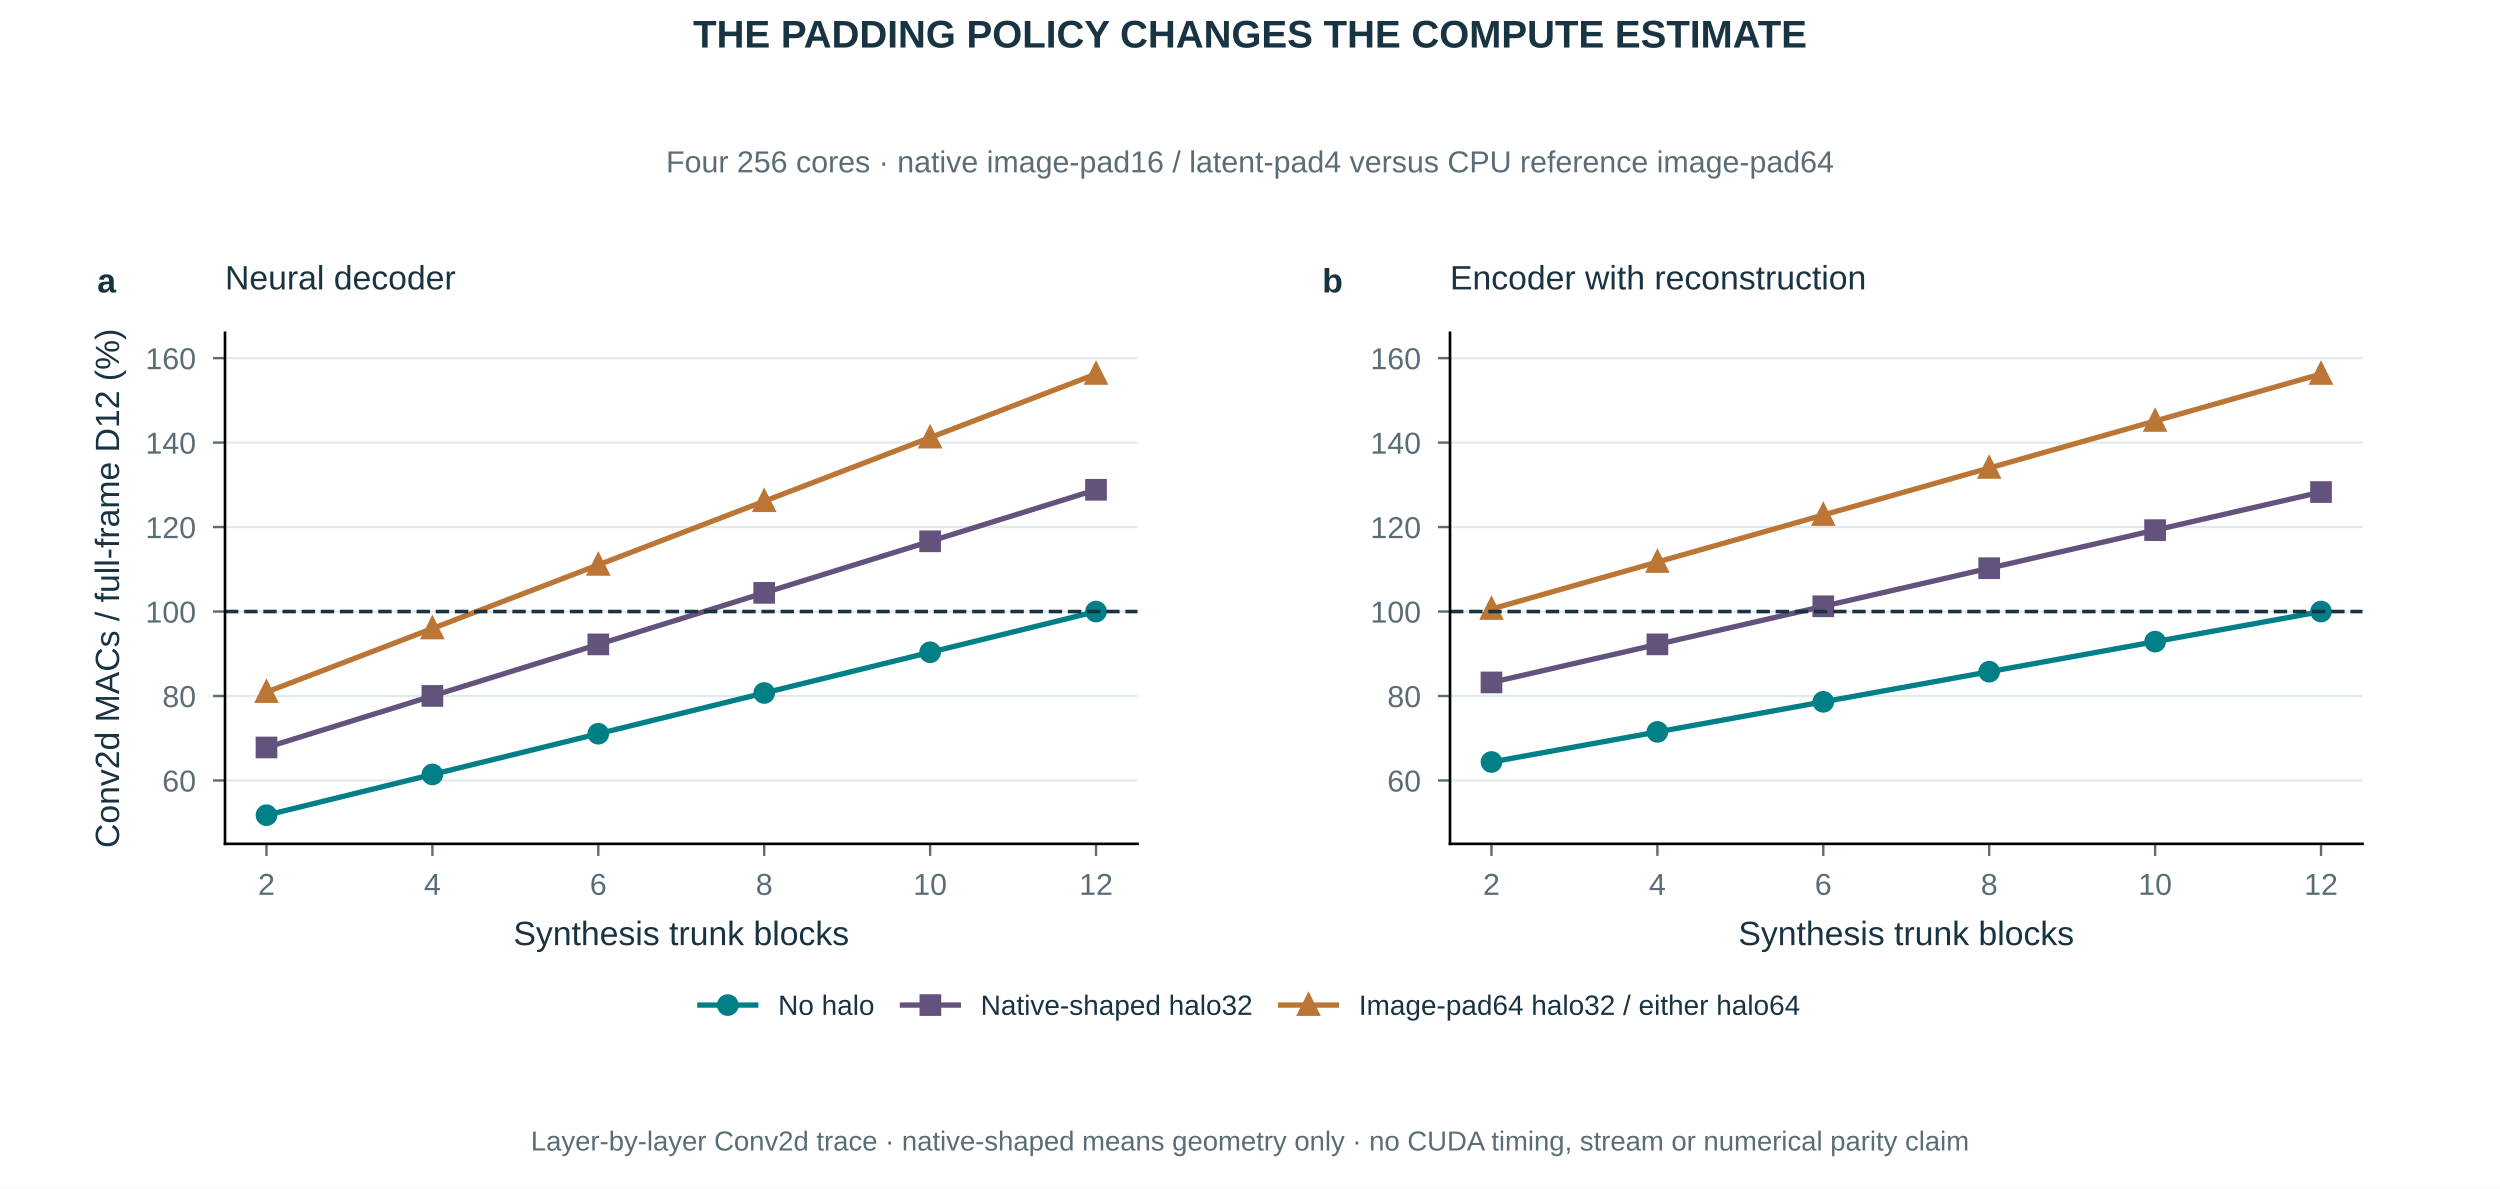
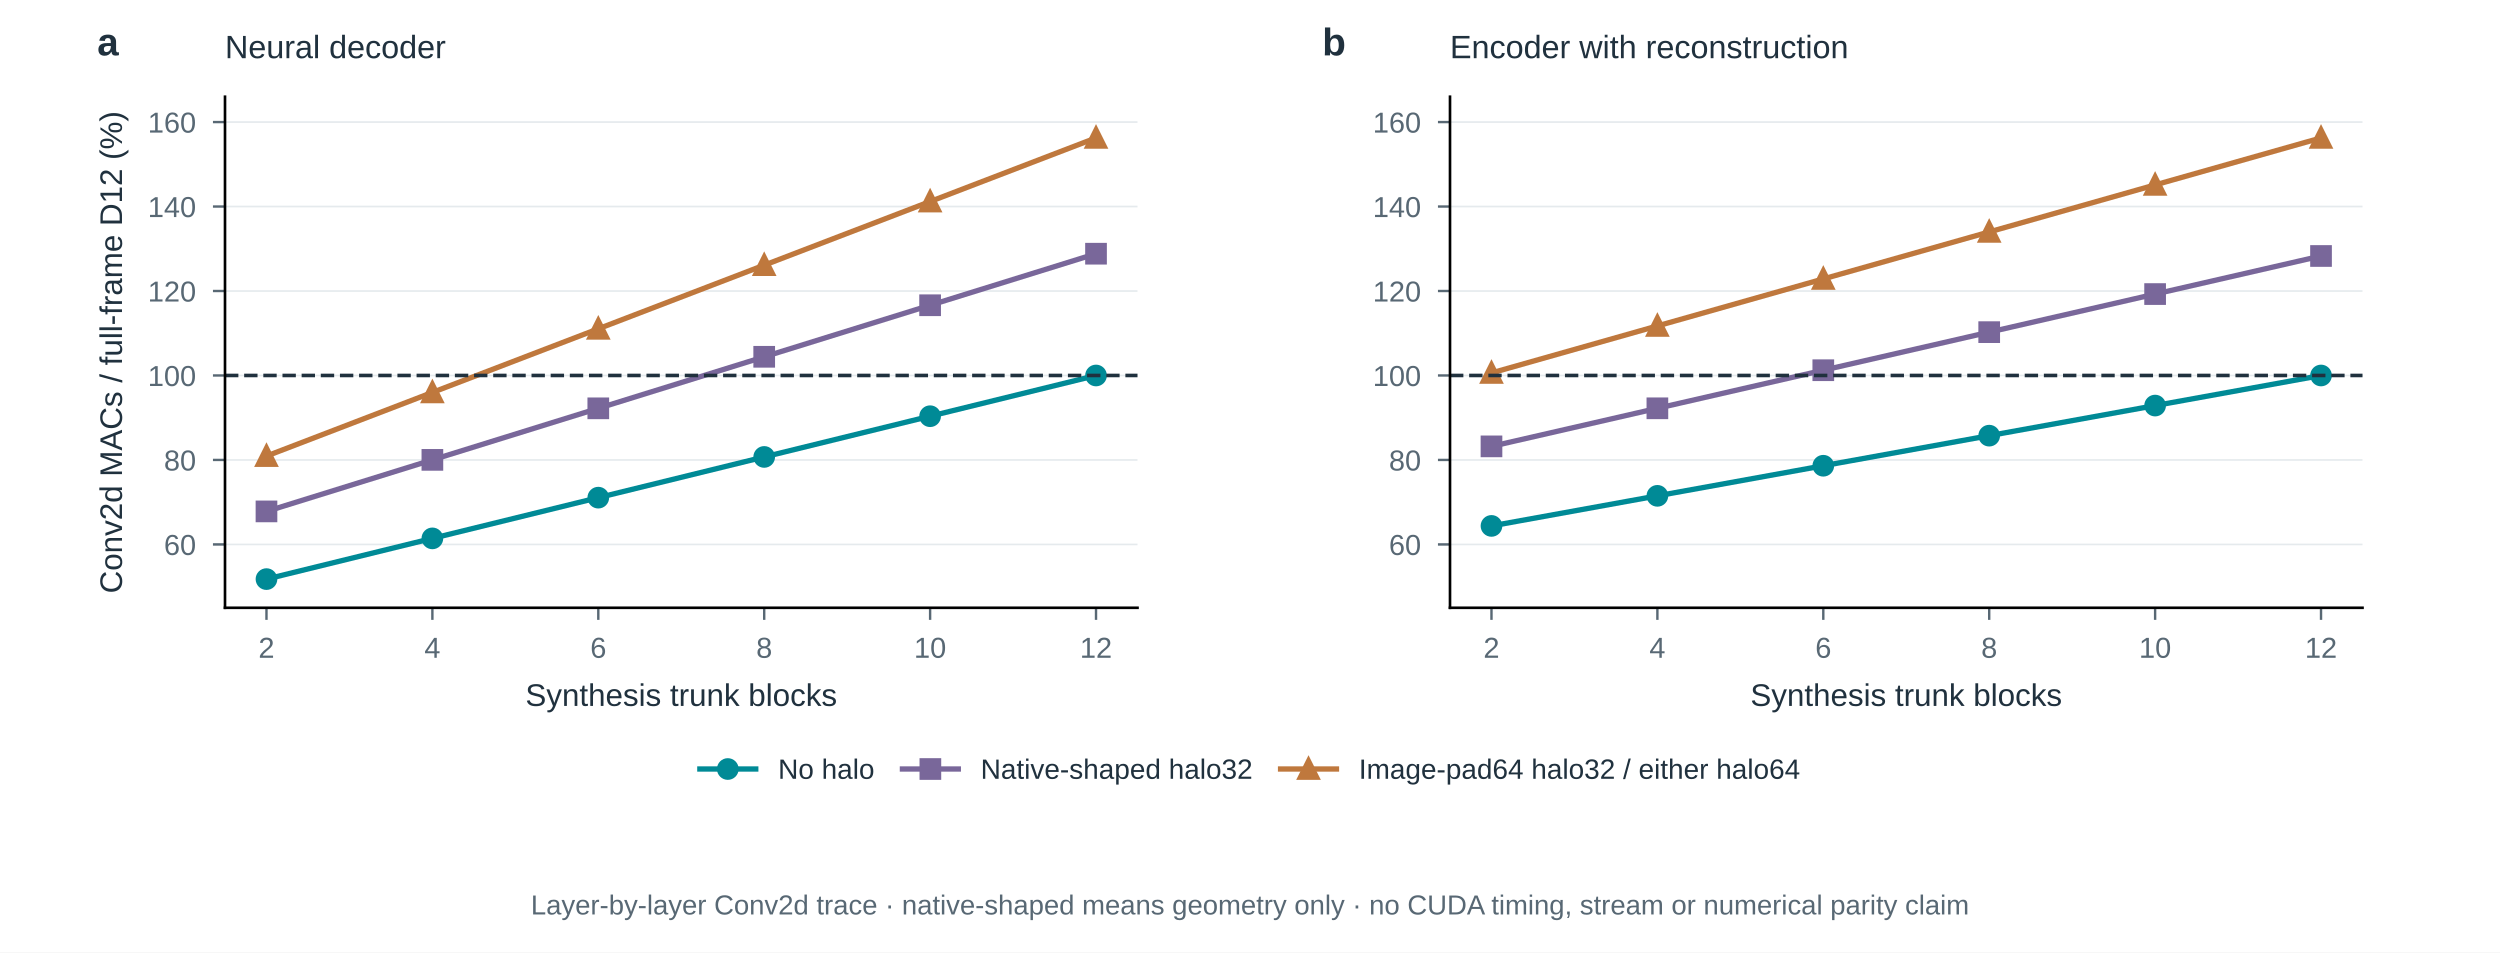
- <svg xmlns="http://www.w3.org/2000/svg" xmlns:xlink="http://www.w3.org/1999/xlink" width="518.74pt" height="246.614pt" viewBox="0 0 518.74 246.614" version="1.1">
+ <svg xmlns="http://www.w3.org/2000/svg" xmlns:xlink="http://www.w3.org/1999/xlink" width="518.74pt" height="197.632pt" viewBox="0 0 518.74 197.632" version="1.1">
  <defs>
    <style type="text/css">*{stroke-linejoin: round; stroke-linecap: butt}</style>
  </defs>
  <g id="figure_1">
    <g id="patch_1">
-       <path d="M 0 246.614 L 518.74 246.614 L 518.74 0 L 0 0 z " style="fill: #ffffff" />
+       <path d="M 0 197.632 L 518.74 197.632 L 518.74 0 L 0 0 z " style="fill: #ffffff" />
    </g>
    <g id="axes_1">
      <g id="patch_2">
-         <path d="M 46.687 175.096 L 236.027 175.096 L 236.027 69.052 L 46.687 69.052 z " style="fill: #ffffff" />
+         <path d="M 46.687 126.114 L 236.027 126.114 L 236.027 20.07 L 46.687 20.07 z " style="fill: #ffffff" />
      </g>
      <g id="matplotlib.axis_1">
        <g id="xtick_1">
          <g id="line2d_1">
            <defs>
-               <path id="m8a3f5a587e" d="M 0 0 L 0 2.5 " style="stroke: #5a6c75; stroke-width: 0.5" />
+               <path id="m399702b5b7" d="M 0 0 L 0 2.5 " style="stroke: #586874; stroke-width: 0.5" />
            </defs>
            <g>
-               <use xlink:href="#m8a3f5a587e" x="55.293" y="175.096" style="fill: #5a6c75; stroke: #5a6c75; stroke-width: 0.5" />
+               <use xlink:href="#m399702b5b7" x="55.293" y="126.114" style="fill: #586874; stroke: #586874; stroke-width: 0.5" />
            </g>
          </g>
          <g id="text_1">
-             <text style="font-size: 6.3px; font-family: 'Liberation Sans'; text-anchor: middle; fill: #5a6c75" x="55.293" y="185.683" transform="rotate(-0 55.29299 185.6826)">2</text>
+             <text style="font-size: 6px; font-family: 'Liberation Sans'; text-anchor: middle; fill: #586874" x="55.293" y="136.482" transform="rotate(-0 55.29299 136.4822)">2</text>
          </g>
        </g>
        <g id="xtick_2">
          <g id="line2d_2">
            <g>
-               <use xlink:href="#m8a3f5a587e" x="89.718" y="175.096" style="fill: #5a6c75; stroke: #5a6c75; stroke-width: 0.5" />
+               <use xlink:href="#m399702b5b7" x="89.718" y="126.114" style="fill: #586874; stroke: #586874; stroke-width: 0.5" />
            </g>
          </g>
          <g id="text_2">
-             <text style="font-size: 6.3px; font-family: 'Liberation Sans'; text-anchor: middle; fill: #5a6c75" x="89.718" y="185.683" transform="rotate(-0 89.71847 185.6826)">4</text>
+             <text style="font-size: 6px; font-family: 'Liberation Sans'; text-anchor: middle; fill: #586874" x="89.718" y="136.482" transform="rotate(-0 89.71847 136.4822)">4</text>
          </g>
        </g>
        <g id="xtick_3">
          <g id="line2d_3">
            <g>
-               <use xlink:href="#m8a3f5a587e" x="124.144" y="175.096" style="fill: #5a6c75; stroke: #5a6c75; stroke-width: 0.5" />
+               <use xlink:href="#m399702b5b7" x="124.144" y="126.114" style="fill: #586874; stroke: #586874; stroke-width: 0.5" />
            </g>
          </g>
          <g id="text_3">
-             <text style="font-size: 6.3px; font-family: 'Liberation Sans'; text-anchor: middle; fill: #5a6c75" x="124.144" y="185.683" transform="rotate(-0 124.144 185.6826)">6</text>
+             <text style="font-size: 6px; font-family: 'Liberation Sans'; text-anchor: middle; fill: #586874" x="124.144" y="136.482" transform="rotate(-0 124.144 136.4822)">6</text>
          </g>
        </g>
        <g id="xtick_4">
          <g id="line2d_4">
            <g>
-               <use xlink:href="#m8a3f5a587e" x="158.569" y="175.096" style="fill: #5a6c75; stroke: #5a6c75; stroke-width: 0.5" />
+               <use xlink:href="#m399702b5b7" x="158.569" y="126.114" style="fill: #586874; stroke: #586874; stroke-width: 0.5" />
            </g>
          </g>
          <g id="text_4">
-             <text style="font-size: 6.3px; font-family: 'Liberation Sans'; text-anchor: middle; fill: #5a6c75" x="158.569" y="185.683" transform="rotate(-0 158.5694 185.6826)">8</text>
+             <text style="font-size: 6px; font-family: 'Liberation Sans'; text-anchor: middle; fill: #586874" x="158.569" y="136.482" transform="rotate(-0 158.5694 136.4822)">8</text>
          </g>
        </g>
        <g id="xtick_5">
          <g id="line2d_5">
            <g>
-               <use xlink:href="#m8a3f5a587e" x="192.995" y="175.096" style="fill: #5a6c75; stroke: #5a6c75; stroke-width: 0.5" />
+               <use xlink:href="#m399702b5b7" x="192.995" y="126.114" style="fill: #586874; stroke: #586874; stroke-width: 0.5" />
            </g>
          </g>
          <g id="text_5">
-             <text style="font-size: 6.3px; font-family: 'Liberation Sans'; text-anchor: middle; fill: #5a6c75" x="192.995" y="185.683" transform="rotate(-0 192.9949 185.6826)">10</text>
+             <text style="font-size: 6px; font-family: 'Liberation Sans'; text-anchor: middle; fill: #586874" x="192.995" y="136.482" transform="rotate(-0 192.9949 136.4822)">10</text>
          </g>
        </g>
        <g id="xtick_6">
          <g id="line2d_6">
            <g>
-               <use xlink:href="#m8a3f5a587e" x="227.42" y="175.096" style="fill: #5a6c75; stroke: #5a6c75; stroke-width: 0.5" />
+               <use xlink:href="#m399702b5b7" x="227.42" y="126.114" style="fill: #586874; stroke: #586874; stroke-width: 0.5" />
            </g>
          </g>
          <g id="text_6">
-             <text style="font-size: 6.3px; font-family: 'Liberation Sans'; text-anchor: middle; fill: #5a6c75" x="227.42" y="185.683" transform="rotate(-0 227.4204 185.6826)">12</text>
+             <text style="font-size: 6px; font-family: 'Liberation Sans'; text-anchor: middle; fill: #586874" x="227.42" y="136.482" transform="rotate(-0 227.4204 136.4822)">12</text>
          </g>
        </g>
        <g id="text_7">
-           <text style="font-size: 7px; font-family: 'Liberation Sans'; text-anchor: middle; fill: #183342" x="141.357" y="196.105" transform="rotate(-0 141.3567 196.1047)">Synthesis trunk blocks</text>
+           <text style="font-size: 6.5px; font-family: 'Liberation Sans'; text-anchor: middle; fill: #20313e" x="141.357" y="146.477" transform="rotate(-0 141.3567 146.4771)">Synthesis trunk blocks</text>
        </g>
      </g>
      <g id="matplotlib.axis_2">
        <g id="ytick_1">
          <g id="line2d_7">
-             <path d="M 46.687 161.95 L 236.027 161.95 " clip-path="url(#pcbbcae0637)" style="fill: none; stroke: #e2e9eb; stroke-width: 0.45; stroke-linecap: square" />
+             <path d="M 46.687 112.968 L 236.027 112.968 " clip-path="url(#pa4b8927bc4)" style="fill: none; stroke: #e5eaed; stroke-width: 0.35; stroke-linecap: square" />
          </g>
          <g id="line2d_8">
            <defs>
-               <path id="ma001f9b098" d="M 0 0 L -2.5 0 " style="stroke: #5a6c75; stroke-width: 0.5" />
+               <path id="m2a17d90eda" d="M 0 0 L -2.5 0 " style="stroke: #586874; stroke-width: 0.5" />
            </defs>
            <g>
-               <use xlink:href="#ma001f9b098" x="46.687" y="161.95" style="fill: #5a6c75; stroke: #5a6c75; stroke-width: 0.5" />
+               <use xlink:href="#m2a17d90eda" x="46.687" y="112.968" style="fill: #586874; stroke: #586874; stroke-width: 0.5" />
            </g>
          </g>
          <g id="text_8">
-             <text style="font-size: 6.3px; font-family: 'Liberation Sans'; text-anchor: end; fill: #5a6c75" x="40.687" y="164.243" transform="rotate(-0 40.68661 164.2434)">60</text>
+             <text style="font-size: 6px; font-family: 'Liberation Sans'; text-anchor: end; fill: #586874" x="40.687" y="115.152" transform="rotate(-0 40.68661 115.1522)">60</text>
          </g>
        </g>
        <g id="ytick_2">
          <g id="line2d_9">
-             <path d="M 46.687 144.422 L 236.027 144.422 " clip-path="url(#pcbbcae0637)" style="fill: none; stroke: #e2e9eb; stroke-width: 0.45; stroke-linecap: square" />
+             <path d="M 46.687 95.44 L 236.027 95.44 " clip-path="url(#pa4b8927bc4)" style="fill: none; stroke: #e5eaed; stroke-width: 0.35; stroke-linecap: square" />
          </g>
          <g id="line2d_10">
            <g>
-               <use xlink:href="#ma001f9b098" x="46.687" y="144.422" style="fill: #5a6c75; stroke: #5a6c75; stroke-width: 0.5" />
+               <use xlink:href="#m2a17d90eda" x="46.687" y="95.44" style="fill: #586874; stroke: #586874; stroke-width: 0.5" />
            </g>
          </g>
          <g id="text_9">
-             <text style="font-size: 6.3px; font-family: 'Liberation Sans'; text-anchor: end; fill: #5a6c75" x="40.687" y="146.715" transform="rotate(-0 40.68661 146.7154)">80</text>
+             <text style="font-size: 6px; font-family: 'Liberation Sans'; text-anchor: end; fill: #586874" x="40.687" y="97.624" transform="rotate(-0 40.68661 97.62423)">80</text>
          </g>
        </g>
        <g id="ytick_3">
          <g id="line2d_11">
-             <path d="M 46.687 126.894 L 236.027 126.894 " clip-path="url(#pcbbcae0637)" style="fill: none; stroke: #e2e9eb; stroke-width: 0.45; stroke-linecap: square" />
+             <path d="M 46.687 77.912 L 236.027 77.912 " clip-path="url(#pa4b8927bc4)" style="fill: none; stroke: #e5eaed; stroke-width: 0.35; stroke-linecap: square" />
          </g>
          <g id="line2d_12">
            <g>
-               <use xlink:href="#ma001f9b098" x="46.687" y="126.894" style="fill: #5a6c75; stroke: #5a6c75; stroke-width: 0.5" />
+               <use xlink:href="#m2a17d90eda" x="46.687" y="77.912" style="fill: #586874; stroke: #586874; stroke-width: 0.5" />
            </g>
          </g>
          <g id="text_10">
-             <text style="font-size: 6.3px; font-family: 'Liberation Sans'; text-anchor: end; fill: #5a6c75" x="40.687" y="129.187" transform="rotate(-0 40.68661 129.1875)">100</text>
+             <text style="font-size: 6px; font-family: 'Liberation Sans'; text-anchor: end; fill: #586874" x="40.687" y="80.096" transform="rotate(-0 40.68661 80.09628)">100</text>
          </g>
        </g>
        <g id="ytick_4">
          <g id="line2d_13">
-             <path d="M 46.687 109.366 L 236.027 109.366 " clip-path="url(#pcbbcae0637)" style="fill: none; stroke: #e2e9eb; stroke-width: 0.45; stroke-linecap: square" />
+             <path d="M 46.687 60.384 L 236.027 60.384 " clip-path="url(#pa4b8927bc4)" style="fill: none; stroke: #e5eaed; stroke-width: 0.35; stroke-linecap: square" />
          </g>
          <g id="line2d_14">
            <g>
-               <use xlink:href="#ma001f9b098" x="46.687" y="109.366" style="fill: #5a6c75; stroke: #5a6c75; stroke-width: 0.5" />
+               <use xlink:href="#m2a17d90eda" x="46.687" y="60.384" style="fill: #586874; stroke: #586874; stroke-width: 0.5" />
            </g>
          </g>
          <g id="text_11">
-             <text style="font-size: 6.3px; font-family: 'Liberation Sans'; text-anchor: end; fill: #5a6c75" x="40.687" y="111.66" transform="rotate(-0 40.68661 111.6595)">120</text>
+             <text style="font-size: 6px; font-family: 'Liberation Sans'; text-anchor: end; fill: #586874" x="40.687" y="62.568" transform="rotate(-0 40.68661 62.56834)">120</text>
          </g>
        </g>
        <g id="ytick_5">
          <g id="line2d_15">
-             <path d="M 46.687 91.838 L 236.027 91.838 " clip-path="url(#pcbbcae0637)" style="fill: none; stroke: #e2e9eb; stroke-width: 0.45; stroke-linecap: square" />
+             <path d="M 46.687 42.856 L 236.027 42.856 " clip-path="url(#pa4b8927bc4)" style="fill: none; stroke: #e5eaed; stroke-width: 0.35; stroke-linecap: square" />
          </g>
          <g id="line2d_16">
            <g>
-               <use xlink:href="#ma001f9b098" x="46.687" y="91.838" style="fill: #5a6c75; stroke: #5a6c75; stroke-width: 0.5" />
+               <use xlink:href="#m2a17d90eda" x="46.687" y="42.856" style="fill: #586874; stroke: #586874; stroke-width: 0.5" />
            </g>
          </g>
          <g id="text_12">
-             <text style="font-size: 6.3px; font-family: 'Liberation Sans'; text-anchor: end; fill: #5a6c75" x="40.687" y="94.132" transform="rotate(-0 40.68661 94.13159)">140</text>
+             <text style="font-size: 6px; font-family: 'Liberation Sans'; text-anchor: end; fill: #586874" x="40.687" y="45.04" transform="rotate(-0 40.68661 45.04039)">140</text>
          </g>
        </g>
        <g id="ytick_6">
          <g id="line2d_17">
-             <path d="M 46.687 74.31 L 236.027 74.31 " clip-path="url(#pcbbcae0637)" style="fill: none; stroke: #e2e9eb; stroke-width: 0.45; stroke-linecap: square" />
+             <path d="M 46.687 25.328 L 236.027 25.328 " clip-path="url(#pa4b8927bc4)" style="fill: none; stroke: #e5eaed; stroke-width: 0.35; stroke-linecap: square" />
          </g>
          <g id="line2d_18">
            <g>
-               <use xlink:href="#ma001f9b098" x="46.687" y="74.31" style="fill: #5a6c75; stroke: #5a6c75; stroke-width: 0.5" />
+               <use xlink:href="#m2a17d90eda" x="46.687" y="25.328" style="fill: #586874; stroke: #586874; stroke-width: 0.5" />
            </g>
          </g>
          <g id="text_13">
-             <text style="font-size: 6.3px; font-family: 'Liberation Sans'; text-anchor: end; fill: #5a6c75" x="40.687" y="76.604" transform="rotate(-0 40.68661 76.60364)">160</text>
+             <text style="font-size: 6px; font-family: 'Liberation Sans'; text-anchor: end; fill: #586874" x="40.687" y="27.512" transform="rotate(-0 40.68661 27.51244)">160</text>
          </g>
        </g>
        <g id="text_14">
-           <text style="font-size: 7px; font-family: 'Liberation Sans'; text-anchor: middle; fill: #183342" x="24.703" y="122.074" transform="rotate(-90 24.7033 122.074)">Conv2d MACs / full-frame D12 (%)</text>
+           <text style="font-size: 6.5px; font-family: 'Liberation Sans'; text-anchor: middle; fill: #20313e" x="25.309" y="73.092" transform="rotate(-90 25.30901 73.09202)">Conv2d MACs / full-frame D12 (%)</text>
        </g>
      </g>
      <g id="line2d_19">
-         <path d="M 55.293 169.144 L 89.718 160.694 L 124.144 152.244 L 158.569 143.794 L 192.995 135.344 L 227.42 126.894 " clip-path="url(#pcbbcae0637)" style="fill: none; stroke: #007f86; stroke-width: 1.1; stroke-linecap: square" />
+         <path d="M 55.293 120.162 L 89.718 111.712 L 124.144 103.262 L 158.569 94.812 L 192.995 86.362 L 227.42 77.912 " clip-path="url(#pa4b8927bc4)" style="fill: none; stroke: #008a96; stroke-width: 1.1; stroke-linecap: square" />
        <defs>
-           <path id="mbabb0a806e" d="M 0 1.75 C 0.464 1.75 0.909 1.566 1.237 1.237 C 1.566 0.909 1.75 0.464 1.75 0 C 1.75 -0.464 1.566 -0.909 1.237 -1.237 C 0.909 -1.566 0.464 -1.75 0 -1.75 C -0.464 -1.75 -0.909 -1.566 -1.237 -1.237 C -1.566 -0.909 -1.75 -0.464 -1.75 0 C -1.75 0.464 -1.566 0.909 -1.237 1.237 C -0.909 1.566 -0.464 1.75 0 1.75 z " style="stroke: #007f86" />
+           <path id="mdc5744b16e" d="M 0 1.75 C 0.464 1.75 0.909 1.566 1.237 1.237 C 1.566 0.909 1.75 0.464 1.75 0 C 1.75 -0.464 1.566 -0.909 1.237 -1.237 C 0.909 -1.566 0.464 -1.75 0 -1.75 C -0.464 -1.75 -0.909 -1.566 -1.237 -1.237 C -1.566 -0.909 -1.75 -0.464 -1.75 0 C -1.75 0.464 -1.566 0.909 -1.237 1.237 C -0.909 1.566 -0.464 1.75 0 1.75 z " style="stroke: #008a96" />
        </defs>
-         <g clip-path="url(#pcbbcae0637)">
-           <use xlink:href="#mbabb0a806e" x="55.293" y="169.144" style="fill: #007f86; stroke: #007f86" />
-           <use xlink:href="#mbabb0a806e" x="89.718" y="160.694" style="fill: #007f86; stroke: #007f86" />
-           <use xlink:href="#mbabb0a806e" x="124.144" y="152.244" style="fill: #007f86; stroke: #007f86" />
-           <use xlink:href="#mbabb0a806e" x="158.569" y="143.794" style="fill: #007f86; stroke: #007f86" />
-           <use xlink:href="#mbabb0a806e" x="192.995" y="135.344" style="fill: #007f86; stroke: #007f86" />
-           <use xlink:href="#mbabb0a806e" x="227.42" y="126.894" style="fill: #007f86; stroke: #007f86" />
+         <g clip-path="url(#pa4b8927bc4)">
+           <use xlink:href="#mdc5744b16e" x="55.293" y="120.162" style="fill: #008a96; stroke: #008a96" />
+           <use xlink:href="#mdc5744b16e" x="89.718" y="111.712" style="fill: #008a96; stroke: #008a96" />
+           <use xlink:href="#mdc5744b16e" x="124.144" y="103.262" style="fill: #008a96; stroke: #008a96" />
+           <use xlink:href="#mdc5744b16e" x="158.569" y="94.812" style="fill: #008a96; stroke: #008a96" />
+           <use xlink:href="#mdc5744b16e" x="192.995" y="86.362" style="fill: #008a96; stroke: #008a96" />
+           <use xlink:href="#mdc5744b16e" x="227.42" y="77.912" style="fill: #008a96; stroke: #008a96" />
        </g>
      </g>
      <g id="line2d_20">
-         <path d="M 55.293 155.097 L 89.718 144.403 L 124.144 133.708 L 158.569 123.014 L 192.995 112.32 L 227.42 101.625 " clip-path="url(#pcbbcae0637)" style="fill: none; stroke: #63527c; stroke-width: 1.1; stroke-linecap: square" />
+         <path d="M 55.293 106.115 L 89.718 95.421 L 124.144 84.726 L 158.569 74.032 L 192.995 63.338 L 227.42 52.643 " clip-path="url(#pa4b8927bc4)" style="fill: none; stroke: #79679a; stroke-width: 1.1; stroke-linecap: square" />
        <defs>
-           <path id="m2c553088bb" d="M -1.75 1.75 L 1.75 1.75 L 1.75 -1.75 L -1.75 -1.75 z " style="stroke: #63527c; stroke-linejoin: miter" />
+           <path id="m6668e8ef96" d="M -1.75 1.75 L 1.75 1.75 L 1.75 -1.75 L -1.75 -1.75 z " style="stroke: #79679a; stroke-linejoin: miter" />
        </defs>
-         <g clip-path="url(#pcbbcae0637)">
-           <use xlink:href="#m2c553088bb" x="55.293" y="155.097" style="fill: #63527c; stroke: #63527c; stroke-linejoin: miter" />
-           <use xlink:href="#m2c553088bb" x="89.718" y="144.403" style="fill: #63527c; stroke: #63527c; stroke-linejoin: miter" />
-           <use xlink:href="#m2c553088bb" x="124.144" y="133.708" style="fill: #63527c; stroke: #63527c; stroke-linejoin: miter" />
-           <use xlink:href="#m2c553088bb" x="158.569" y="123.014" style="fill: #63527c; stroke: #63527c; stroke-linejoin: miter" />
-           <use xlink:href="#m2c553088bb" x="192.995" y="112.32" style="fill: #63527c; stroke: #63527c; stroke-linejoin: miter" />
-           <use xlink:href="#m2c553088bb" x="227.42" y="101.625" style="fill: #63527c; stroke: #63527c; stroke-linejoin: miter" />
+         <g clip-path="url(#pa4b8927bc4)">
+           <use xlink:href="#m6668e8ef96" x="55.293" y="106.115" style="fill: #79679a; stroke: #79679a; stroke-linejoin: miter" />
+           <use xlink:href="#m6668e8ef96" x="89.718" y="95.421" style="fill: #79679a; stroke: #79679a; stroke-linejoin: miter" />
+           <use xlink:href="#m6668e8ef96" x="124.144" y="84.726" style="fill: #79679a; stroke: #79679a; stroke-linejoin: miter" />
+           <use xlink:href="#m6668e8ef96" x="158.569" y="74.032" style="fill: #79679a; stroke: #79679a; stroke-linejoin: miter" />
+           <use xlink:href="#m6668e8ef96" x="192.995" y="63.338" style="fill: #79679a; stroke: #79679a; stroke-linejoin: miter" />
+           <use xlink:href="#m6668e8ef96" x="227.42" y="52.643" style="fill: #79679a; stroke: #79679a; stroke-linejoin: miter" />
        </g>
      </g>
      <g id="line2d_21">
-         <path d="M 55.293 143.612 L 89.718 130.409 L 124.144 117.206 L 158.569 104.003 L 192.995 90.8 L 227.42 77.597 " clip-path="url(#pcbbcae0637)" style="fill: none; stroke: #bb7534; stroke-width: 1.1; stroke-linecap: square" />
+         <path d="M 55.293 94.63 L 89.718 81.427 L 124.144 68.224 L 158.569 55.021 L 192.995 41.818 L 227.42 28.615 " clip-path="url(#pa4b8927bc4)" style="fill: none; stroke: #bf783d; stroke-width: 1.1; stroke-linecap: square" />
        <defs>
-           <path id="m1d8956f745" d="M 0 -1.75 L -1.75 1.75 L 1.75 1.75 z " style="stroke: #bb7534; stroke-linejoin: miter" />
+           <path id="m8c55a46da9" d="M 0 -1.75 L -1.75 1.75 L 1.75 1.75 z " style="stroke: #bf783d; stroke-linejoin: miter" />
        </defs>
-         <g clip-path="url(#pcbbcae0637)">
-           <use xlink:href="#m1d8956f745" x="55.293" y="143.612" style="fill: #bb7534; stroke: #bb7534; stroke-linejoin: miter" />
-           <use xlink:href="#m1d8956f745" x="89.718" y="130.409" style="fill: #bb7534; stroke: #bb7534; stroke-linejoin: miter" />
-           <use xlink:href="#m1d8956f745" x="124.144" y="117.206" style="fill: #bb7534; stroke: #bb7534; stroke-linejoin: miter" />
-           <use xlink:href="#m1d8956f745" x="158.569" y="104.003" style="fill: #bb7534; stroke: #bb7534; stroke-linejoin: miter" />
-           <use xlink:href="#m1d8956f745" x="192.995" y="90.8" style="fill: #bb7534; stroke: #bb7534; stroke-linejoin: miter" />
-           <use xlink:href="#m1d8956f745" x="227.42" y="77.597" style="fill: #bb7534; stroke: #bb7534; stroke-linejoin: miter" />
+         <g clip-path="url(#pa4b8927bc4)">
+           <use xlink:href="#m8c55a46da9" x="55.293" y="94.63" style="fill: #bf783d; stroke: #bf783d; stroke-linejoin: miter" />
+           <use xlink:href="#m8c55a46da9" x="89.718" y="81.427" style="fill: #bf783d; stroke: #bf783d; stroke-linejoin: miter" />
+           <use xlink:href="#m8c55a46da9" x="124.144" y="68.224" style="fill: #bf783d; stroke: #bf783d; stroke-linejoin: miter" />
+           <use xlink:href="#m8c55a46da9" x="158.569" y="55.021" style="fill: #bf783d; stroke: #bf783d; stroke-linejoin: miter" />
+           <use xlink:href="#m8c55a46da9" x="192.995" y="41.818" style="fill: #bf783d; stroke: #bf783d; stroke-linejoin: miter" />
+           <use xlink:href="#m8c55a46da9" x="227.42" y="28.615" style="fill: #bf783d; stroke: #bf783d; stroke-linejoin: miter" />
        </g>
      </g>
      <g id="line2d_22">
-         <path d="M 46.687 126.894 L 236.027 126.894 " clip-path="url(#pcbbcae0637)" style="fill: none; stroke-dasharray: 2.775,1.2; stroke-dashoffset: 0; stroke: #183342; stroke-width: 0.75" />
+         <path d="M 46.687 77.912 L 236.027 77.912 " clip-path="url(#pa4b8927bc4)" style="fill: none; stroke-dasharray: 2.775,1.2; stroke-dashoffset: 0; stroke: #20313e; stroke-width: 0.75" />
      </g>
      <g id="patch_3">
-         <path d="M 46.687 175.096 L 46.687 69.052 " style="fill: none; stroke: #000000; stroke-width: 0.55; stroke-linejoin: miter; stroke-linecap: square" />
+         <path d="M 46.687 126.114 L 46.687 20.07 " style="fill: none; stroke: #000000; stroke-width: 0.55; stroke-linejoin: miter; stroke-linecap: square" />
      </g>
      <g id="patch_4">
-         <path d="M 46.687 175.096 L 236.027 175.096 " style="fill: none; stroke: #000000; stroke-width: 0.55; stroke-linejoin: miter; stroke-linecap: square" />
+         <path d="M 46.687 126.114 L 236.027 126.114 " style="fill: none; stroke: #000000; stroke-width: 0.55; stroke-linejoin: miter; stroke-linecap: square" />
      </g>
      <g id="text_15">
-         <text style="font-weight: 700; font-size: 7px; font-family: 'Liberation Sans'; text-anchor: start; fill: #183342" x="20.179" y="60.686" transform="rotate(-0 20.17899 60.68596)">a</text>
+         <text style="font-weight: 700; font-size: 8px; font-family: 'Liberation Sans'; text-anchor: start; fill: #20313e" x="20.179" y="11.494" transform="rotate(-0 20.17899 11.49351)">a</text>
      </g>
      <g id="text_16">
-         <text style="font-size: 7px; font-family: 'Liberation Sans'; text-anchor: start; fill: #183342" x="46.687" y="60.052" transform="rotate(-0 46.68661 60.05197)">Neural decoder</text>
+         <text style="font-size: 6.7px; font-family: 'Liberation Sans'; text-anchor: start; fill: #20313e" x="46.687" y="12.07" transform="rotate(-0 46.68661 12.06997)">Neural decoder</text>
      </g>
    </g>
    <g id="axes_2">
      <g id="patch_5">
-         <path d="M 300.869 175.096 L 490.209 175.096 L 490.209 69.052 L 300.869 69.052 z " style="fill: #ffffff" />
+         <path d="M 300.869 126.114 L 490.209 126.114 L 490.209 20.07 L 300.869 20.07 z " style="fill: #ffffff" />
      </g>
      <g id="matplotlib.axis_3">
        <g id="xtick_7">
          <g id="line2d_23">
            <g>
-               <use xlink:href="#m8a3f5a587e" x="309.476" y="175.096" style="fill: #5a6c75; stroke: #5a6c75; stroke-width: 0.5" />
+               <use xlink:href="#m399702b5b7" x="309.476" y="126.114" style="fill: #586874; stroke: #586874; stroke-width: 0.5" />
            </g>
          </g>
          <g id="text_17">
-             <text style="font-size: 6.3px; font-family: 'Liberation Sans'; text-anchor: middle; fill: #5a6c75" x="309.476" y="185.683" transform="rotate(-0 309.4757 185.6826)">2</text>
+             <text style="font-size: 6px; font-family: 'Liberation Sans'; text-anchor: middle; fill: #586874" x="309.476" y="136.482" transform="rotate(-0 309.4757 136.4822)">2</text>
          </g>
        </g>
        <g id="xtick_8">
          <g id="line2d_24">
            <g>
-               <use xlink:href="#m8a3f5a587e" x="343.901" y="175.096" style="fill: #5a6c75; stroke: #5a6c75; stroke-width: 0.5" />
+               <use xlink:href="#m399702b5b7" x="343.901" y="126.114" style="fill: #586874; stroke: #586874; stroke-width: 0.5" />
            </g>
          </g>
          <g id="text_18">
-             <text style="font-size: 6.3px; font-family: 'Liberation Sans'; text-anchor: middle; fill: #5a6c75" x="343.901" y="185.683" transform="rotate(-0 343.9011 185.6826)">4</text>
+             <text style="font-size: 6px; font-family: 'Liberation Sans'; text-anchor: middle; fill: #586874" x="343.901" y="136.482" transform="rotate(-0 343.9011 136.4822)">4</text>
          </g>
        </g>
        <g id="xtick_9">
          <g id="line2d_25">
            <g>
-               <use xlink:href="#m8a3f5a587e" x="378.327" y="175.096" style="fill: #5a6c75; stroke: #5a6c75; stroke-width: 0.5" />
+               <use xlink:href="#m399702b5b7" x="378.327" y="126.114" style="fill: #586874; stroke: #586874; stroke-width: 0.5" />
            </g>
          </g>
          <g id="text_19">
-             <text style="font-size: 6.3px; font-family: 'Liberation Sans'; text-anchor: middle; fill: #5a6c75" x="378.327" y="185.683" transform="rotate(-0 378.3266 185.6826)">6</text>
+             <text style="font-size: 6px; font-family: 'Liberation Sans'; text-anchor: middle; fill: #586874" x="378.327" y="136.482" transform="rotate(-0 378.3266 136.4822)">6</text>
          </g>
        </g>
        <g id="xtick_10">
          <g id="line2d_26">
            <g>
-               <use xlink:href="#m8a3f5a587e" x="412.752" y="175.096" style="fill: #5a6c75; stroke: #5a6c75; stroke-width: 0.5" />
+               <use xlink:href="#m399702b5b7" x="412.752" y="126.114" style="fill: #586874; stroke: #586874; stroke-width: 0.5" />
            </g>
          </g>
          <g id="text_20">
-             <text style="font-size: 6.3px; font-family: 'Liberation Sans'; text-anchor: middle; fill: #5a6c75" x="412.752" y="185.683" transform="rotate(-0 412.7521 185.6826)">8</text>
+             <text style="font-size: 6px; font-family: 'Liberation Sans'; text-anchor: middle; fill: #586874" x="412.752" y="136.482" transform="rotate(-0 412.7521 136.4822)">8</text>
          </g>
        </g>
        <g id="xtick_11">
          <g id="line2d_27">
            <g>
-               <use xlink:href="#m8a3f5a587e" x="447.178" y="175.096" style="fill: #5a6c75; stroke: #5a6c75; stroke-width: 0.5" />
+               <use xlink:href="#m399702b5b7" x="447.178" y="126.114" style="fill: #586874; stroke: #586874; stroke-width: 0.5" />
            </g>
          </g>
          <g id="text_21">
-             <text style="font-size: 6.3px; font-family: 'Liberation Sans'; text-anchor: middle; fill: #5a6c75" x="447.178" y="185.683" transform="rotate(-0 447.1776 185.6826)">10</text>
+             <text style="font-size: 6px; font-family: 'Liberation Sans'; text-anchor: middle; fill: #586874" x="447.178" y="136.482" transform="rotate(-0 447.1776 136.4822)">10</text>
          </g>
        </g>
        <g id="xtick_12">
          <g id="line2d_28">
            <g>
-               <use xlink:href="#m8a3f5a587e" x="481.603" y="175.096" style="fill: #5a6c75; stroke: #5a6c75; stroke-width: 0.5" />
+               <use xlink:href="#m399702b5b7" x="481.603" y="126.114" style="fill: #586874; stroke: #586874; stroke-width: 0.5" />
            </g>
          </g>
          <g id="text_22">
-             <text style="font-size: 6.3px; font-family: 'Liberation Sans'; text-anchor: middle; fill: #5a6c75" x="481.603" y="185.683" transform="rotate(-0 481.6031 185.6826)">12</text>
+             <text style="font-size: 6px; font-family: 'Liberation Sans'; text-anchor: middle; fill: #586874" x="481.603" y="136.482" transform="rotate(-0 481.6031 136.4822)">12</text>
          </g>
        </g>
        <g id="text_23">
-           <text style="font-size: 7px; font-family: 'Liberation Sans'; text-anchor: middle; fill: #183342" x="395.539" y="196.105" transform="rotate(-0 395.5394 196.1047)">Synthesis trunk blocks</text>
+           <text style="font-size: 6.5px; font-family: 'Liberation Sans'; text-anchor: middle; fill: #20313e" x="395.539" y="146.477" transform="rotate(-0 395.5394 146.4771)">Synthesis trunk blocks</text>
        </g>
      </g>
      <g id="matplotlib.axis_4">
        <g id="ytick_7">
          <g id="line2d_29">
-             <path d="M 300.869 161.95 L 490.209 161.95 " clip-path="url(#p4be4dcbd87)" style="fill: none; stroke: #e2e9eb; stroke-width: 0.45; stroke-linecap: square" />
+             <path d="M 300.869 112.968 L 490.209 112.968 " clip-path="url(#peee09b7b1e)" style="fill: none; stroke: #e5eaed; stroke-width: 0.35; stroke-linecap: square" />
          </g>
          <g id="line2d_30">
            <g>
-               <use xlink:href="#ma001f9b098" x="300.869" y="161.95" style="fill: #5a6c75; stroke: #5a6c75; stroke-width: 0.5" />
+               <use xlink:href="#m2a17d90eda" x="300.869" y="112.968" style="fill: #586874; stroke: #586874; stroke-width: 0.5" />
            </g>
          </g>
          <g id="text_24">
-             <text style="font-size: 6.3px; font-family: 'Liberation Sans'; text-anchor: end; fill: #5a6c75" x="294.869" y="164.243" transform="rotate(-0 294.8693 164.2434)">60</text>
+             <text style="font-size: 6px; font-family: 'Liberation Sans'; text-anchor: end; fill: #586874" x="294.869" y="115.152" transform="rotate(-0 294.8693 115.1522)">60</text>
          </g>
        </g>
        <g id="ytick_8">
          <g id="line2d_31">
-             <path d="M 300.869 144.422 L 490.209 144.422 " clip-path="url(#p4be4dcbd87)" style="fill: none; stroke: #e2e9eb; stroke-width: 0.45; stroke-linecap: square" />
+             <path d="M 300.869 95.44 L 490.209 95.44 " clip-path="url(#peee09b7b1e)" style="fill: none; stroke: #e5eaed; stroke-width: 0.35; stroke-linecap: square" />
          </g>
          <g id="line2d_32">
            <g>
-               <use xlink:href="#ma001f9b098" x="300.869" y="144.422" style="fill: #5a6c75; stroke: #5a6c75; stroke-width: 0.5" />
+               <use xlink:href="#m2a17d90eda" x="300.869" y="95.44" style="fill: #586874; stroke: #586874; stroke-width: 0.5" />
            </g>
          </g>
          <g id="text_25">
-             <text style="font-size: 6.3px; font-family: 'Liberation Sans'; text-anchor: end; fill: #5a6c75" x="294.869" y="146.715" transform="rotate(-0 294.8693 146.7154)">80</text>
+             <text style="font-size: 6px; font-family: 'Liberation Sans'; text-anchor: end; fill: #586874" x="294.869" y="97.624" transform="rotate(-0 294.8693 97.62423)">80</text>
          </g>
        </g>
        <g id="ytick_9">
          <g id="line2d_33">
-             <path d="M 300.869 126.894 L 490.209 126.894 " clip-path="url(#p4be4dcbd87)" style="fill: none; stroke: #e2e9eb; stroke-width: 0.45; stroke-linecap: square" />
+             <path d="M 300.869 77.912 L 490.209 77.912 " clip-path="url(#peee09b7b1e)" style="fill: none; stroke: #e5eaed; stroke-width: 0.35; stroke-linecap: square" />
          </g>
          <g id="line2d_34">
            <g>
-               <use xlink:href="#ma001f9b098" x="300.869" y="126.894" style="fill: #5a6c75; stroke: #5a6c75; stroke-width: 0.5" />
+               <use xlink:href="#m2a17d90eda" x="300.869" y="77.912" style="fill: #586874; stroke: #586874; stroke-width: 0.5" />
            </g>
          </g>
          <g id="text_26">
-             <text style="font-size: 6.3px; font-family: 'Liberation Sans'; text-anchor: end; fill: #5a6c75" x="294.869" y="129.187" transform="rotate(-0 294.8693 129.1875)">100</text>
+             <text style="font-size: 6px; font-family: 'Liberation Sans'; text-anchor: end; fill: #586874" x="294.869" y="80.096" transform="rotate(-0 294.8693 80.09628)">100</text>
          </g>
        </g>
        <g id="ytick_10">
          <g id="line2d_35">
-             <path d="M 300.869 109.366 L 490.209 109.366 " clip-path="url(#p4be4dcbd87)" style="fill: none; stroke: #e2e9eb; stroke-width: 0.45; stroke-linecap: square" />
+             <path d="M 300.869 60.384 L 490.209 60.384 " clip-path="url(#peee09b7b1e)" style="fill: none; stroke: #e5eaed; stroke-width: 0.35; stroke-linecap: square" />
          </g>
          <g id="line2d_36">
            <g>
-               <use xlink:href="#ma001f9b098" x="300.869" y="109.366" style="fill: #5a6c75; stroke: #5a6c75; stroke-width: 0.5" />
+               <use xlink:href="#m2a17d90eda" x="300.869" y="60.384" style="fill: #586874; stroke: #586874; stroke-width: 0.5" />
            </g>
          </g>
          <g id="text_27">
-             <text style="font-size: 6.3px; font-family: 'Liberation Sans'; text-anchor: end; fill: #5a6c75" x="294.869" y="111.66" transform="rotate(-0 294.8693 111.6595)">120</text>
+             <text style="font-size: 6px; font-family: 'Liberation Sans'; text-anchor: end; fill: #586874" x="294.869" y="62.568" transform="rotate(-0 294.8693 62.56834)">120</text>
          </g>
        </g>
        <g id="ytick_11">
          <g id="line2d_37">
-             <path d="M 300.869 91.838 L 490.209 91.838 " clip-path="url(#p4be4dcbd87)" style="fill: none; stroke: #e2e9eb; stroke-width: 0.45; stroke-linecap: square" />
+             <path d="M 300.869 42.856 L 490.209 42.856 " clip-path="url(#peee09b7b1e)" style="fill: none; stroke: #e5eaed; stroke-width: 0.35; stroke-linecap: square" />
          </g>
          <g id="line2d_38">
            <g>
-               <use xlink:href="#ma001f9b098" x="300.869" y="91.838" style="fill: #5a6c75; stroke: #5a6c75; stroke-width: 0.5" />
+               <use xlink:href="#m2a17d90eda" x="300.869" y="42.856" style="fill: #586874; stroke: #586874; stroke-width: 0.5" />
            </g>
          </g>
          <g id="text_28">
-             <text style="font-size: 6.3px; font-family: 'Liberation Sans'; text-anchor: end; fill: #5a6c75" x="294.869" y="94.132" transform="rotate(-0 294.8693 94.13159)">140</text>
+             <text style="font-size: 6px; font-family: 'Liberation Sans'; text-anchor: end; fill: #586874" x="294.869" y="45.04" transform="rotate(-0 294.8693 45.04039)">140</text>
          </g>
        </g>
        <g id="ytick_12">
          <g id="line2d_39">
-             <path d="M 300.869 74.31 L 490.209 74.31 " clip-path="url(#p4be4dcbd87)" style="fill: none; stroke: #e2e9eb; stroke-width: 0.45; stroke-linecap: square" />
+             <path d="M 300.869 25.328 L 490.209 25.328 " clip-path="url(#peee09b7b1e)" style="fill: none; stroke: #e5eaed; stroke-width: 0.35; stroke-linecap: square" />
          </g>
          <g id="line2d_40">
            <g>
-               <use xlink:href="#ma001f9b098" x="300.869" y="74.31" style="fill: #5a6c75; stroke: #5a6c75; stroke-width: 0.5" />
+               <use xlink:href="#m2a17d90eda" x="300.869" y="25.328" style="fill: #586874; stroke: #586874; stroke-width: 0.5" />
            </g>
          </g>
          <g id="text_29">
-             <text style="font-size: 6.3px; font-family: 'Liberation Sans'; text-anchor: end; fill: #5a6c75" x="294.869" y="76.604" transform="rotate(-0 294.8693 76.60364)">160</text>
+             <text style="font-size: 6px; font-family: 'Liberation Sans'; text-anchor: end; fill: #586874" x="294.869" y="27.512" transform="rotate(-0 294.8693 27.51244)">160</text>
          </g>
        </g>
      </g>
      <g id="line2d_41">
-         <path d="M 309.476 158.107 L 343.901 151.865 L 378.327 145.622 L 412.752 139.38 L 447.178 133.137 L 481.603 126.894 " clip-path="url(#p4be4dcbd87)" style="fill: none; stroke: #007f86; stroke-width: 1.1; stroke-linecap: square" />
-         <g clip-path="url(#p4be4dcbd87)">
-           <use xlink:href="#mbabb0a806e" x="309.476" y="158.107" style="fill: #007f86; stroke: #007f86" />
-           <use xlink:href="#mbabb0a806e" x="343.901" y="151.865" style="fill: #007f86; stroke: #007f86" />
-           <use xlink:href="#mbabb0a806e" x="378.327" y="145.622" style="fill: #007f86; stroke: #007f86" />
-           <use xlink:href="#mbabb0a806e" x="412.752" y="139.38" style="fill: #007f86; stroke: #007f86" />
-           <use xlink:href="#mbabb0a806e" x="447.178" y="133.137" style="fill: #007f86; stroke: #007f86" />
-           <use xlink:href="#mbabb0a806e" x="481.603" y="126.894" style="fill: #007f86; stroke: #007f86" />
+         <path d="M 309.476 109.125 L 343.901 102.883 L 378.327 96.64 L 412.752 90.398 L 447.178 84.155 L 481.603 77.912 " clip-path="url(#peee09b7b1e)" style="fill: none; stroke: #008a96; stroke-width: 1.1; stroke-linecap: square" />
+         <g clip-path="url(#peee09b7b1e)">
+           <use xlink:href="#mdc5744b16e" x="309.476" y="109.125" style="fill: #008a96; stroke: #008a96" />
+           <use xlink:href="#mdc5744b16e" x="343.901" y="102.883" style="fill: #008a96; stroke: #008a96" />
+           <use xlink:href="#mdc5744b16e" x="378.327" y="96.64" style="fill: #008a96; stroke: #008a96" />
+           <use xlink:href="#mdc5744b16e" x="412.752" y="90.398" style="fill: #008a96; stroke: #008a96" />
+           <use xlink:href="#mdc5744b16e" x="447.178" y="84.155" style="fill: #008a96; stroke: #008a96" />
+           <use xlink:href="#mdc5744b16e" x="481.603" y="77.912" style="fill: #008a96; stroke: #008a96" />
        </g>
      </g>
      <g id="line2d_42">
-         <path d="M 309.476 141.603 L 343.901 133.703 L 378.327 125.802 L 412.752 117.901 L 447.178 110 L 481.603 102.099 " clip-path="url(#p4be4dcbd87)" style="fill: none; stroke: #63527c; stroke-width: 1.1; stroke-linecap: square" />
-         <g clip-path="url(#p4be4dcbd87)">
-           <use xlink:href="#m2c553088bb" x="309.476" y="141.603" style="fill: #63527c; stroke: #63527c; stroke-linejoin: miter" />
-           <use xlink:href="#m2c553088bb" x="343.901" y="133.703" style="fill: #63527c; stroke: #63527c; stroke-linejoin: miter" />
-           <use xlink:href="#m2c553088bb" x="378.327" y="125.802" style="fill: #63527c; stroke: #63527c; stroke-linejoin: miter" />
-           <use xlink:href="#m2c553088bb" x="412.752" y="117.901" style="fill: #63527c; stroke: #63527c; stroke-linejoin: miter" />
-           <use xlink:href="#m2c553088bb" x="447.178" y="110" style="fill: #63527c; stroke: #63527c; stroke-linejoin: miter" />
-           <use xlink:href="#m2c553088bb" x="481.603" y="102.099" style="fill: #63527c; stroke: #63527c; stroke-linejoin: miter" />
+         <path d="M 309.476 92.621 L 343.901 84.721 L 378.327 76.82 L 412.752 68.919 L 447.178 61.018 L 481.603 53.117 " clip-path="url(#peee09b7b1e)" style="fill: none; stroke: #79679a; stroke-width: 1.1; stroke-linecap: square" />
+         <g clip-path="url(#peee09b7b1e)">
+           <use xlink:href="#m6668e8ef96" x="309.476" y="92.621" style="fill: #79679a; stroke: #79679a; stroke-linejoin: miter" />
+           <use xlink:href="#m6668e8ef96" x="343.901" y="84.721" style="fill: #79679a; stroke: #79679a; stroke-linejoin: miter" />
+           <use xlink:href="#m6668e8ef96" x="378.327" y="76.82" style="fill: #79679a; stroke: #79679a; stroke-linejoin: miter" />
+           <use xlink:href="#m6668e8ef96" x="412.752" y="68.919" style="fill: #79679a; stroke: #79679a; stroke-linejoin: miter" />
+           <use xlink:href="#m6668e8ef96" x="447.178" y="61.018" style="fill: #79679a; stroke: #79679a; stroke-linejoin: miter" />
+           <use xlink:href="#m6668e8ef96" x="481.603" y="53.117" style="fill: #79679a; stroke: #79679a; stroke-linejoin: miter" />
        </g>
      </g>
      <g id="line2d_43">
-         <path d="M 309.476 126.368 L 343.901 116.613 L 378.327 106.859 L 412.752 97.105 L 447.178 87.351 L 481.603 77.597 " clip-path="url(#p4be4dcbd87)" style="fill: none; stroke: #bb7534; stroke-width: 1.1; stroke-linecap: square" />
-         <g clip-path="url(#p4be4dcbd87)">
-           <use xlink:href="#m1d8956f745" x="309.476" y="126.368" style="fill: #bb7534; stroke: #bb7534; stroke-linejoin: miter" />
-           <use xlink:href="#m1d8956f745" x="343.901" y="116.613" style="fill: #bb7534; stroke: #bb7534; stroke-linejoin: miter" />
-           <use xlink:href="#m1d8956f745" x="378.327" y="106.859" style="fill: #bb7534; stroke: #bb7534; stroke-linejoin: miter" />
-           <use xlink:href="#m1d8956f745" x="412.752" y="97.105" style="fill: #bb7534; stroke: #bb7534; stroke-linejoin: miter" />
-           <use xlink:href="#m1d8956f745" x="447.178" y="87.351" style="fill: #bb7534; stroke: #bb7534; stroke-linejoin: miter" />
-           <use xlink:href="#m1d8956f745" x="481.603" y="77.597" style="fill: #bb7534; stroke: #bb7534; stroke-linejoin: miter" />
+         <path d="M 309.476 77.386 L 343.901 67.631 L 378.327 57.877 L 412.752 48.123 L 447.178 38.369 L 481.603 28.615 " clip-path="url(#peee09b7b1e)" style="fill: none; stroke: #bf783d; stroke-width: 1.1; stroke-linecap: square" />
+         <g clip-path="url(#peee09b7b1e)">
+           <use xlink:href="#m8c55a46da9" x="309.476" y="77.386" style="fill: #bf783d; stroke: #bf783d; stroke-linejoin: miter" />
+           <use xlink:href="#m8c55a46da9" x="343.901" y="67.631" style="fill: #bf783d; stroke: #bf783d; stroke-linejoin: miter" />
+           <use xlink:href="#m8c55a46da9" x="378.327" y="57.877" style="fill: #bf783d; stroke: #bf783d; stroke-linejoin: miter" />
+           <use xlink:href="#m8c55a46da9" x="412.752" y="48.123" style="fill: #bf783d; stroke: #bf783d; stroke-linejoin: miter" />
+           <use xlink:href="#m8c55a46da9" x="447.178" y="38.369" style="fill: #bf783d; stroke: #bf783d; stroke-linejoin: miter" />
+           <use xlink:href="#m8c55a46da9" x="481.603" y="28.615" style="fill: #bf783d; stroke: #bf783d; stroke-linejoin: miter" />
        </g>
      </g>
      <g id="line2d_44">
-         <path d="M 300.869 126.894 L 490.209 126.894 " clip-path="url(#p4be4dcbd87)" style="fill: none; stroke-dasharray: 2.775,1.2; stroke-dashoffset: 0; stroke: #183342; stroke-width: 0.75" />
+         <path d="M 300.869 77.912 L 490.209 77.912 " clip-path="url(#peee09b7b1e)" style="fill: none; stroke-dasharray: 2.775,1.2; stroke-dashoffset: 0; stroke: #20313e; stroke-width: 0.75" />
      </g>
      <g id="patch_6">
-         <path d="M 300.869 175.096 L 300.869 69.052 " style="fill: none; stroke: #000000; stroke-width: 0.55; stroke-linejoin: miter; stroke-linecap: square" />
+         <path d="M 300.869 126.114 L 300.869 20.07 " style="fill: none; stroke: #000000; stroke-width: 0.55; stroke-linejoin: miter; stroke-linecap: square" />
      </g>
      <g id="patch_7">
-         <path d="M 300.869 175.096 L 490.209 175.096 " style="fill: none; stroke: #000000; stroke-width: 0.55; stroke-linejoin: miter; stroke-linecap: square" />
+         <path d="M 300.869 126.114 L 490.209 126.114 " style="fill: none; stroke: #000000; stroke-width: 0.55; stroke-linejoin: miter; stroke-linecap: square" />
      </g>
      <g id="text_30">
-         <text style="font-weight: 700; font-size: 7px; font-family: 'Liberation Sans'; text-anchor: start; fill: #183342" x="274.362" y="60.686" transform="rotate(-0 274.3617 60.68596)">b</text>
+         <text style="font-weight: 700; font-size: 8px; font-family: 'Liberation Sans'; text-anchor: start; fill: #20313e" x="274.362" y="11.494" transform="rotate(-0 274.3617 11.49351)">b</text>
      </g>
      <g id="text_31">
-         <text style="font-size: 7px; font-family: 'Liberation Sans'; text-anchor: start; fill: #183342" x="300.869" y="60.052" transform="rotate(-0 300.8693 60.05197)">Encoder with reconstruction</text>
+         <text style="font-size: 6.7px; font-family: 'Liberation Sans'; text-anchor: start; fill: #20313e" x="300.869" y="12.07" transform="rotate(-0 300.8693 12.06997)">Encoder with reconstruction</text>
      </g>
    </g>
    <g id="text_32">
-       <text style="font-weight: 700; font-size: 8px; font-family: 'Liberation Sans'; text-anchor: middle; fill: #183342" x="259.37" y="9.865" transform="rotate(-0 259.3701 9.864567)">THE PADDING POLICY CHANGES THE COMPUTE ESTIMATE</text>
-     </g>
-     <g id="text_33">
-       <text style="font-size: 6.3px; font-family: 'Liberation Sans'; text-anchor: middle; fill: #5a6c75" x="259.37" y="35.759" transform="rotate(-0 259.3701 35.75905)">Four 256 cores · native image-pad16 / latent-pad4 versus CPU reference image-pad64</text>
-     </g>
-     <g id="text_34">
-       <text style="font-size: 5.7px; font-family: 'Liberation Sans'; text-anchor: middle; fill: #5a6c75" x="259.37" y="238.723" transform="rotate(-0 259.3701 238.7225)">Layer-by-layer Conv2d trace · native-shaped means geometry only · no CUDA timing, stream or numerical parity claim</text>
+       <text style="font-size: 5.7px; font-family: 'Liberation Sans'; text-anchor: middle; fill: #586874" x="259.37" y="189.741" transform="rotate(-0 259.3701 189.7405)">Layer-by-layer Conv2d trace · native-shaped means geometry only · no CUDA timing, stream or numerical parity claim</text>
    </g>
    <g id="legend_1">
      <g id="line2d_45">
-         <path d="M 145.217 208.55 L 151.017 208.55 L 156.817 208.55 " style="fill: none; stroke: #007f86; stroke-width: 1.1; stroke-linecap: square" />
+         <path d="M 145.217 159.568 L 151.017 159.568 L 156.817 159.568 " style="fill: none; stroke: #008a96; stroke-width: 1.1; stroke-linecap: square" />
        <g>
-           <use xlink:href="#mbabb0a806e" x="151.017" y="208.55" style="fill: #007f86; stroke: #007f86" />
+           <use xlink:href="#mdc5744b16e" x="151.017" y="159.568" style="fill: #008a96; stroke: #008a96" />
+         </g>
+       </g>
+       <g id="text_33">
+         <text style="font-size: 5.8px; font-family: 'Liberation Sans'; text-anchor: start; fill: #20313e" x="161.457" y="161.598" transform="rotate(-0 161.4575 161.5979)">No halo</text>
+       </g>
+       <g id="line2d_46">
+         <path d="M 187.248 159.568 L 193.048 159.568 L 198.848 159.568 " style="fill: none; stroke: #79679a; stroke-width: 1.1; stroke-linecap: square" />
+         <g>
+           <use xlink:href="#m6668e8ef96" x="193.048" y="159.568" style="fill: #79679a; stroke: #79679a; stroke-linejoin: miter" />
+         </g>
+       </g>
+       <g id="text_34">
+         <text style="font-size: 5.8px; font-family: 'Liberation Sans'; text-anchor: start; fill: #20313e" x="203.488" y="161.598" transform="rotate(-0 203.4875 161.5979)">Native-shaped halo32</text>
+       </g>
+       <g id="line2d_47">
+         <path d="M 265.712 159.568 L 271.512 159.568 L 277.312 159.568 " style="fill: none; stroke: #bf783d; stroke-width: 1.1; stroke-linecap: square" />
+         <g>
+           <use xlink:href="#m8c55a46da9" x="271.512" y="159.568" style="fill: #bf783d; stroke: #bf783d; stroke-linejoin: miter" />
        </g>
      </g>
      <g id="text_35">
-         <text style="font-size: 5.8px; font-family: 'Liberation Sans'; text-anchor: start; fill: #183342" x="161.457" y="210.58" transform="rotate(-0 161.4575 210.5799)">No halo</text>
-       </g>
-       <g id="line2d_46">
-         <path d="M 187.248 208.55 L 193.048 208.55 L 198.848 208.55 " style="fill: none; stroke: #63527c; stroke-width: 1.1; stroke-linecap: square" />
-         <g>
-           <use xlink:href="#m2c553088bb" x="193.048" y="208.55" style="fill: #63527c; stroke: #63527c; stroke-linejoin: miter" />
-         </g>
-       </g>
-       <g id="text_36">
-         <text style="font-size: 5.8px; font-family: 'Liberation Sans'; text-anchor: start; fill: #183342" x="203.488" y="210.58" transform="rotate(-0 203.4875 210.5799)">Native-shaped halo32</text>
-       </g>
-       <g id="line2d_47">
-         <path d="M 265.712 208.55 L 271.512 208.55 L 277.312 208.55 " style="fill: none; stroke: #bb7534; stroke-width: 1.1; stroke-linecap: square" />
-         <g>
-           <use xlink:href="#m1d8956f745" x="271.512" y="208.55" style="fill: #bb7534; stroke: #bb7534; stroke-linejoin: miter" />
-         </g>
-       </g>
-       <g id="text_37">
-         <text style="font-size: 5.8px; font-family: 'Liberation Sans'; text-anchor: start; fill: #183342" x="281.952" y="210.58" transform="rotate(-0 281.9516 210.5799)">Image-pad64 halo32 / either halo64</text>
+         <text style="font-size: 5.8px; font-family: 'Liberation Sans'; text-anchor: start; fill: #20313e" x="281.952" y="161.598" transform="rotate(-0 281.9516 161.5979)">Image-pad64 halo32 / either halo64</text>
      </g>
    </g>
  </g>
  <defs>
-     <clipPath id="pcbbcae0637">
-       <rect x="46.687" y="69.052" width="189.34" height="106.044" />
+     <clipPath id="pa4b8927bc4">
+       <rect x="46.687" y="20.07" width="189.34" height="106.044" />
    </clipPath>
-     <clipPath id="p4be4dcbd87">
-       <rect x="300.869" y="69.052" width="189.34" height="106.044" />
+     <clipPath id="peee09b7b1e">
+       <rect x="300.869" y="20.07" width="189.34" height="106.044" />
    </clipPath>
  </defs>
</svg>
